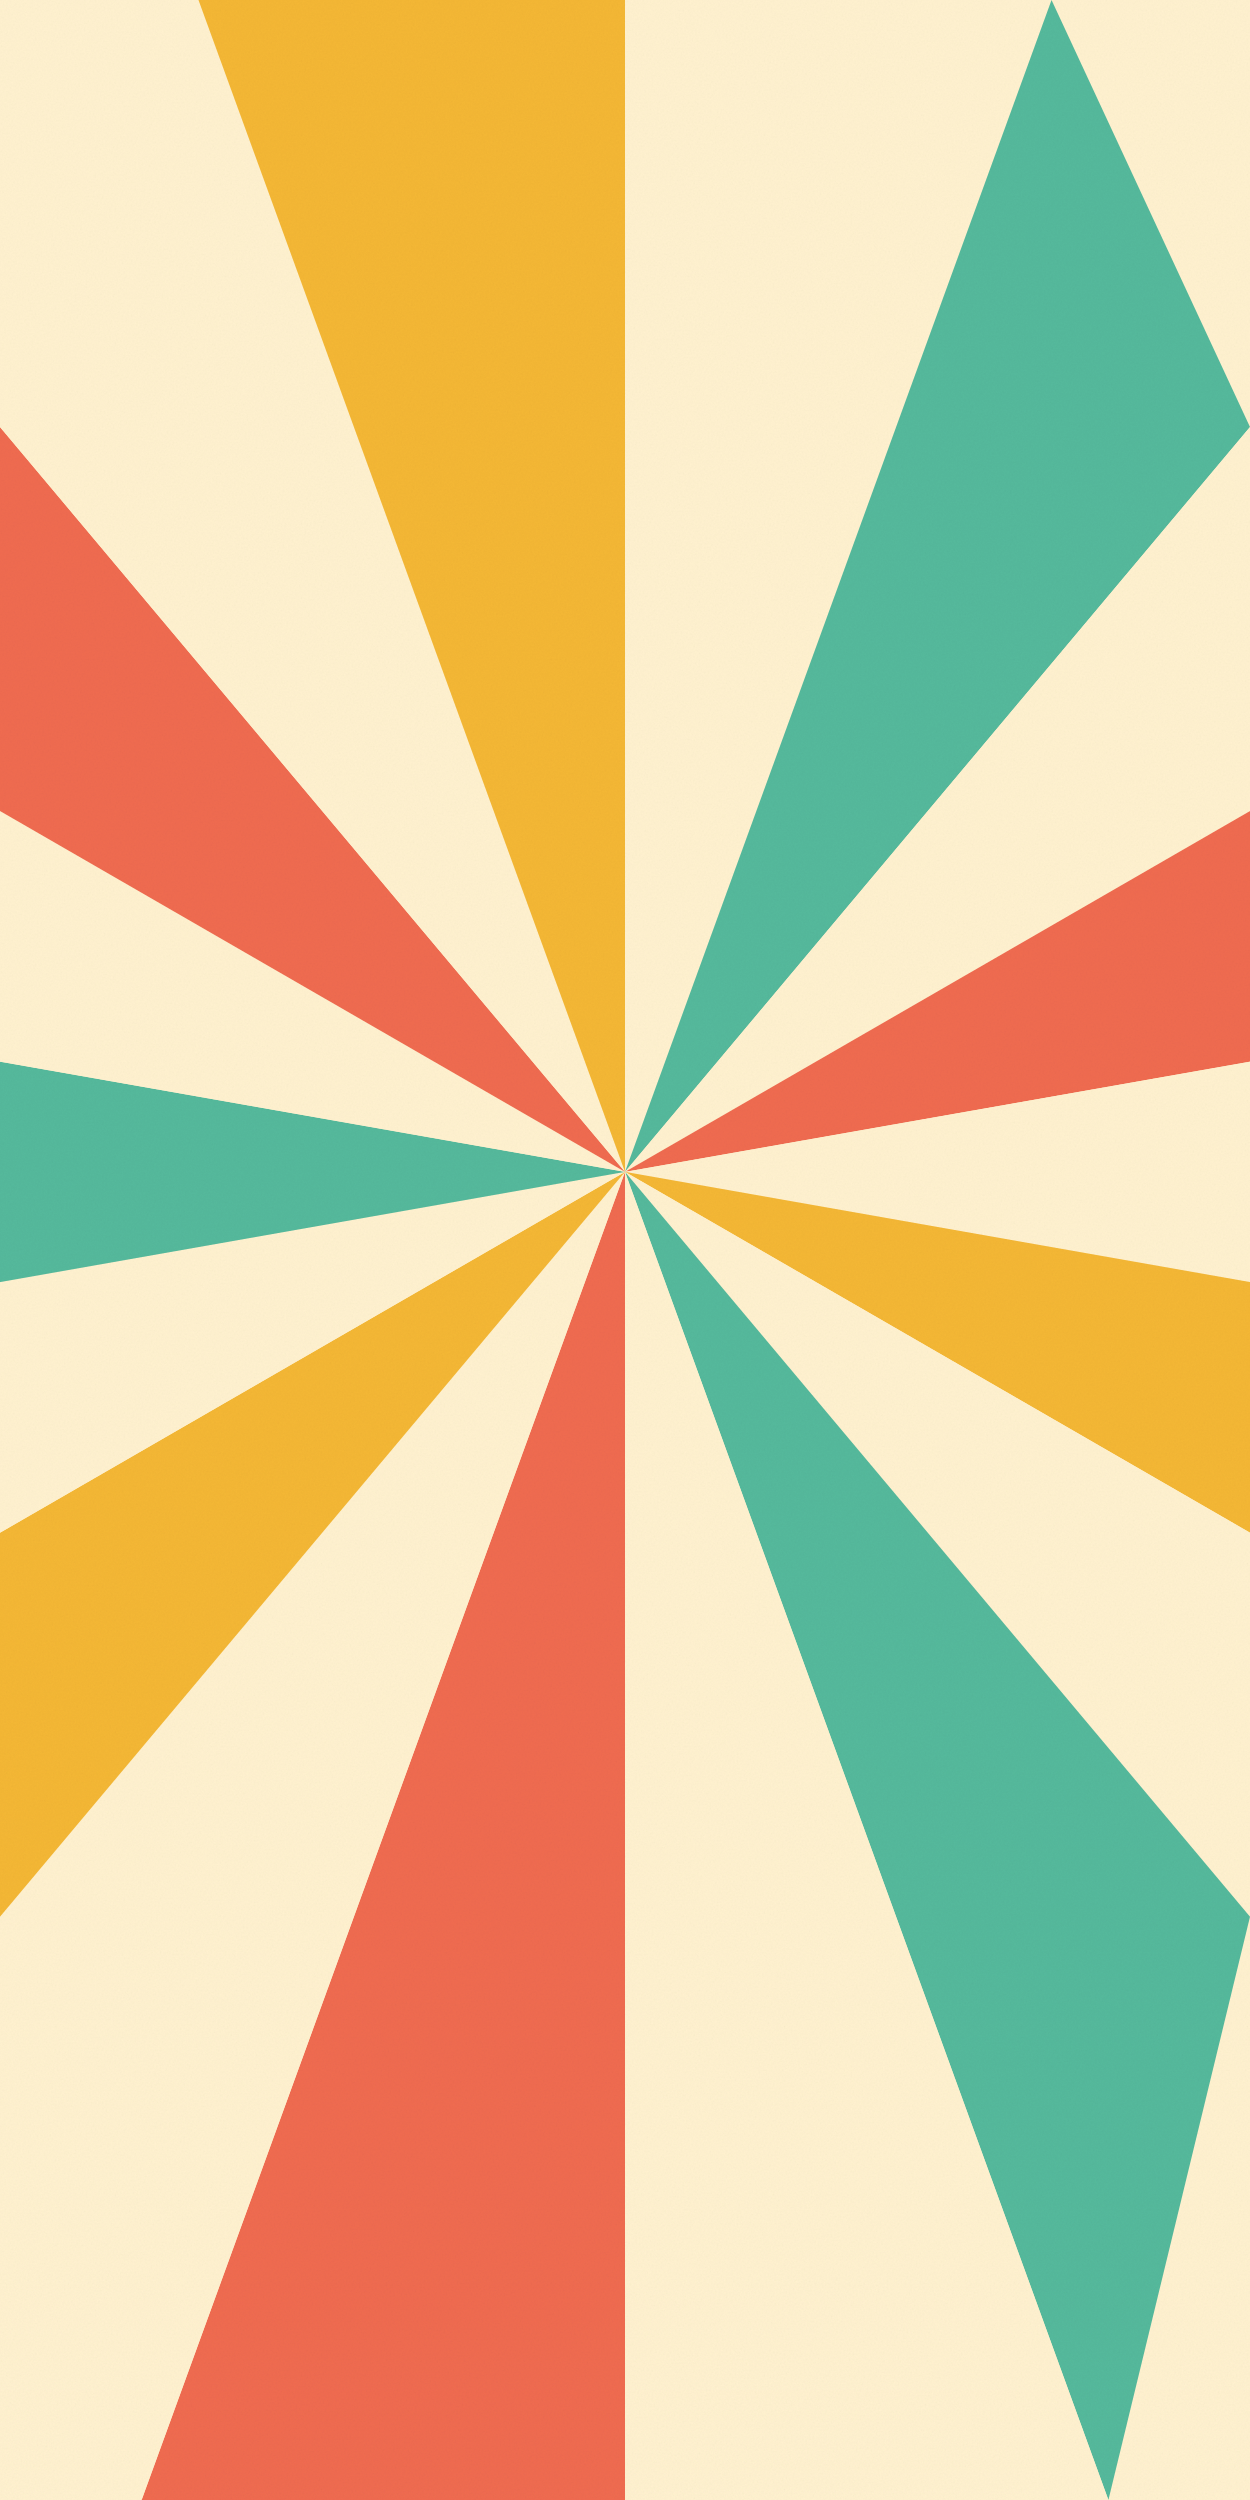
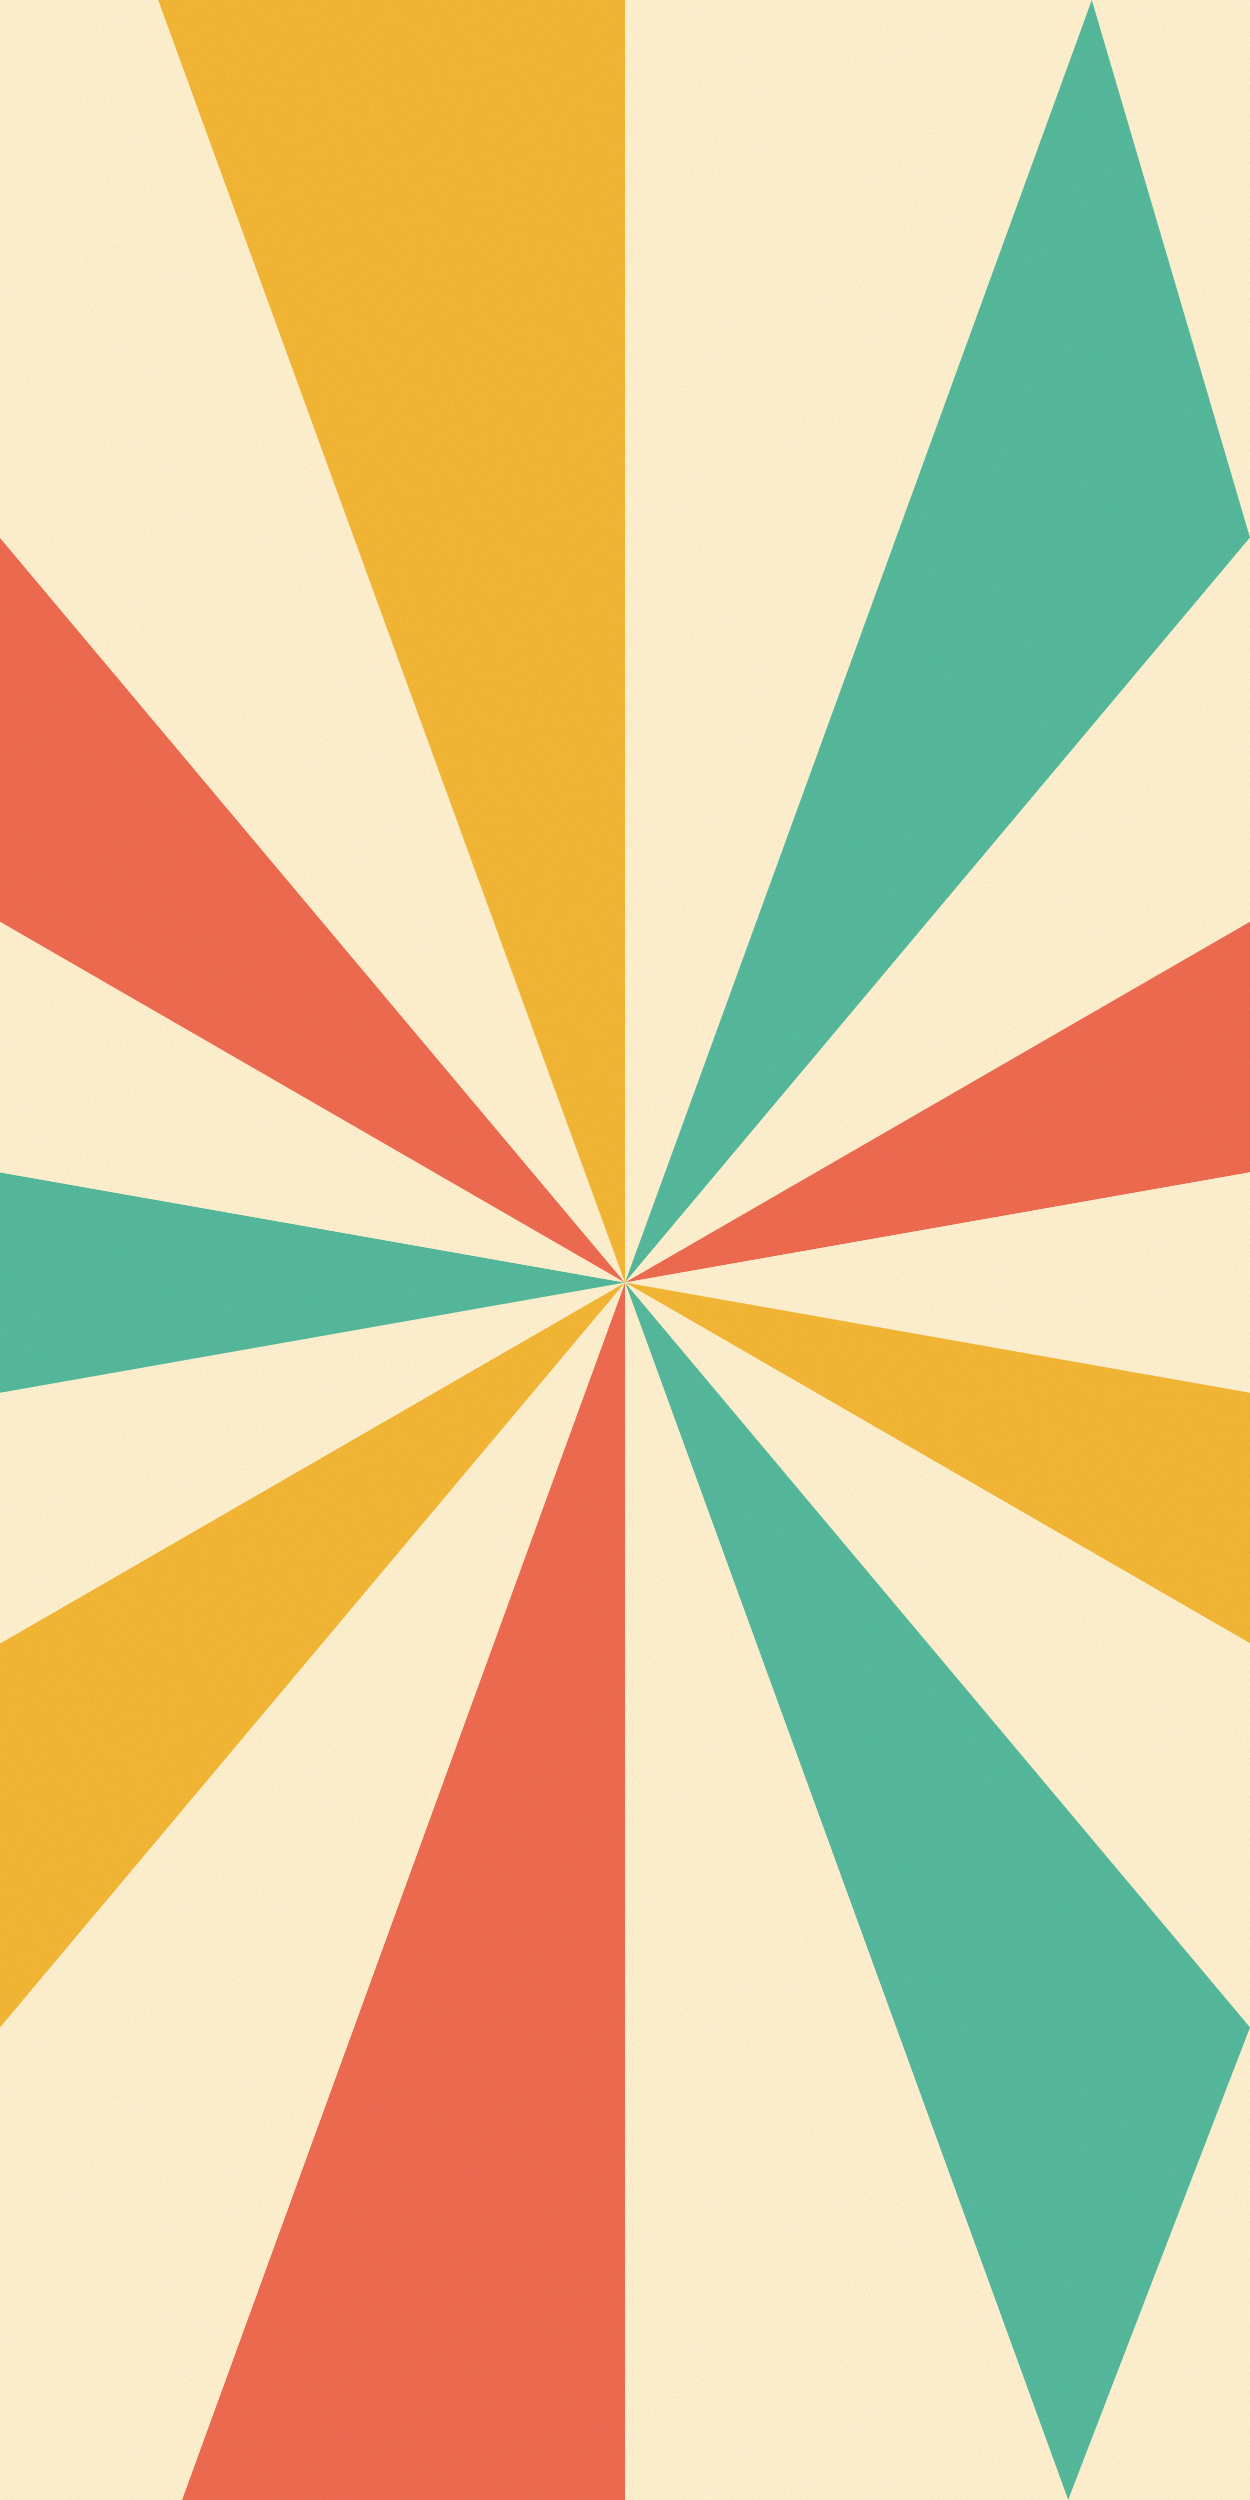
<svg xmlns="http://www.w3.org/2000/svg" width="960" height="1920" viewBox="0 0 960 1920">
  <rect width="960" height="1920" fill="#fff1cf" />
-   <path d="M 480,900 L 480,0 L 807.573,0 Z" fill="#fff1cf" />
-   <path d="M 480,900 L 807.573,0 L 960,327.958 Z" fill="#55b99c" />
-   <path d="M 480,900 L 960,327.958 L 960,622.872 Z" fill="#fff1cf" />
-   <path d="M 480,900 L 960,622.872 L 960,815.363 Z" fill="#ef6b50" />
-   <path d="M 480,900 L 960,815.363 L 960,984.637 Z" fill="#fff1cf" />
-   <path d="M 480,900 L 960,984.637 L 960,1177.128 Z" fill="#f4b735" />
-   <path d="M 480,900 L 960,1177.128 L 960,1472.042 Z" fill="#fff1cf" />
-   <path d="M 480,900 L 960,1472.042 L 851.25,1920 Z" fill="#55b99c" />
-   <path d="M 480,900 L 851.25,1920 L 480,1920 Z" fill="#fff1cf" />
-   <path d="M 480,900 L 480,1920 L 108.75,1920 Z" fill="#ef6b50" />
-   <path d="M 480,900 L 108.75,1920 L 0,1472.042 Z" fill="#fff1cf" />
-   <path d="M 480,900 L 0,1472.042 L 0,1177.128 Z" fill="#f4b735" />
-   <path d="M 480,900 L 0,1177.128 L 0,984.637 Z" fill="#fff1cf" />
-   <path d="M 480,900 L 0,984.637 L 0,815.363 Z" fill="#55b99c" />
-   <path d="M 480,900 L 0,815.363 L 0,622.872 Z" fill="#fff1cf" />
-   <path d="M 480,900 L 0,622.872 L 0,327.958 Z" fill="#ef6b50" />
-   <path d="M 480,900 L 0,327.958 L 152.427,0 Z" fill="#fff1cf" />
-   <path d="M 480,900 L 152.427,0 L 480,0 Z" fill="#f4b735" />
+   <path d="M 480,985 L 480,0 L 838.511,0 Z" fill="#fff1cf" />
+   <path d="M 480,985 L 838.511,0 L 960,412.958 Z" fill="#55b99c" />
+   <path d="M 480,985 L 960,412.958 L 960,707.872 Z" fill="#fff1cf" />
+   <path d="M 480,985 L 960,707.872 L 960,900.363 Z" fill="#ef6b50" />
+   <path d="M 480,985 L 960,900.363 L 960,1069.637 Z" fill="#fff1cf" />
+   <path d="M 480,985 L 960,1069.637 L 960,1262.128 Z" fill="#f4b735" />
+   <path d="M 480,985 L 960,1262.128 L 960,1557.042 Z" fill="#fff1cf" />
+   <path d="M 480,985 L 960,1557.042 L 820.312,1920 Z" fill="#55b99c" />
+   <path d="M 480,985 L 820.312,1920 L 480,1920 Z" fill="#fff1cf" />
+   <path d="M 480,985 L 480,1920 L 139.688,1920 Z" fill="#ef6b50" />
+   <path d="M 480,985 L 139.688,1920 L 0,1557.042 Z" fill="#fff1cf" />
+   <path d="M 480,985 L 0,1557.042 L 0,1262.128 Z" fill="#f4b735" />
+   <path d="M 480,985 L 0,1262.128 L 0,1069.637 Z" fill="#fff1cf" />
+   <path d="M 480,985 L 0,1069.637 L 0,900.363 Z" fill="#55b99c" />
+   <path d="M 480,985 L 0,900.363 L 0,707.872 Z" fill="#fff1cf" />
+   <path d="M 480,985 L 0,707.872 L 0,412.958 Z" fill="#ef6b50" />
+   <path d="M 480,985 L 0,412.958 L 121.489,0 Z" fill="#fff1cf" />
+   <path d="M 480,985 L 121.489,0 L 480,0 Z" fill="#f4b735" />
  <filter id="paper-grain" x="0" y="0" width="100%" height="100%">
    <feTurbulence type="fractalNoise" baseFrequency=".72" numOctaves="2" stitchTiles="stitch" />
    <feColorMatrix type="saturate" values="0" />
    <feComponentTransfer>
-       <feFuncA type="table" tableValues="0 .2" />
+       <feFuncA type="table" tableValues="0 .28" />
    </feComponentTransfer>
  </filter>
-   <rect width="960" height="1920" filter="url(#paper-grain)" opacity=".34" style="mix-blend-mode:multiply" />
+   <rect width="960" height="1920" filter="url(#paper-grain)" opacity=".45" style="mix-blend-mode:multiply" />
</svg>
